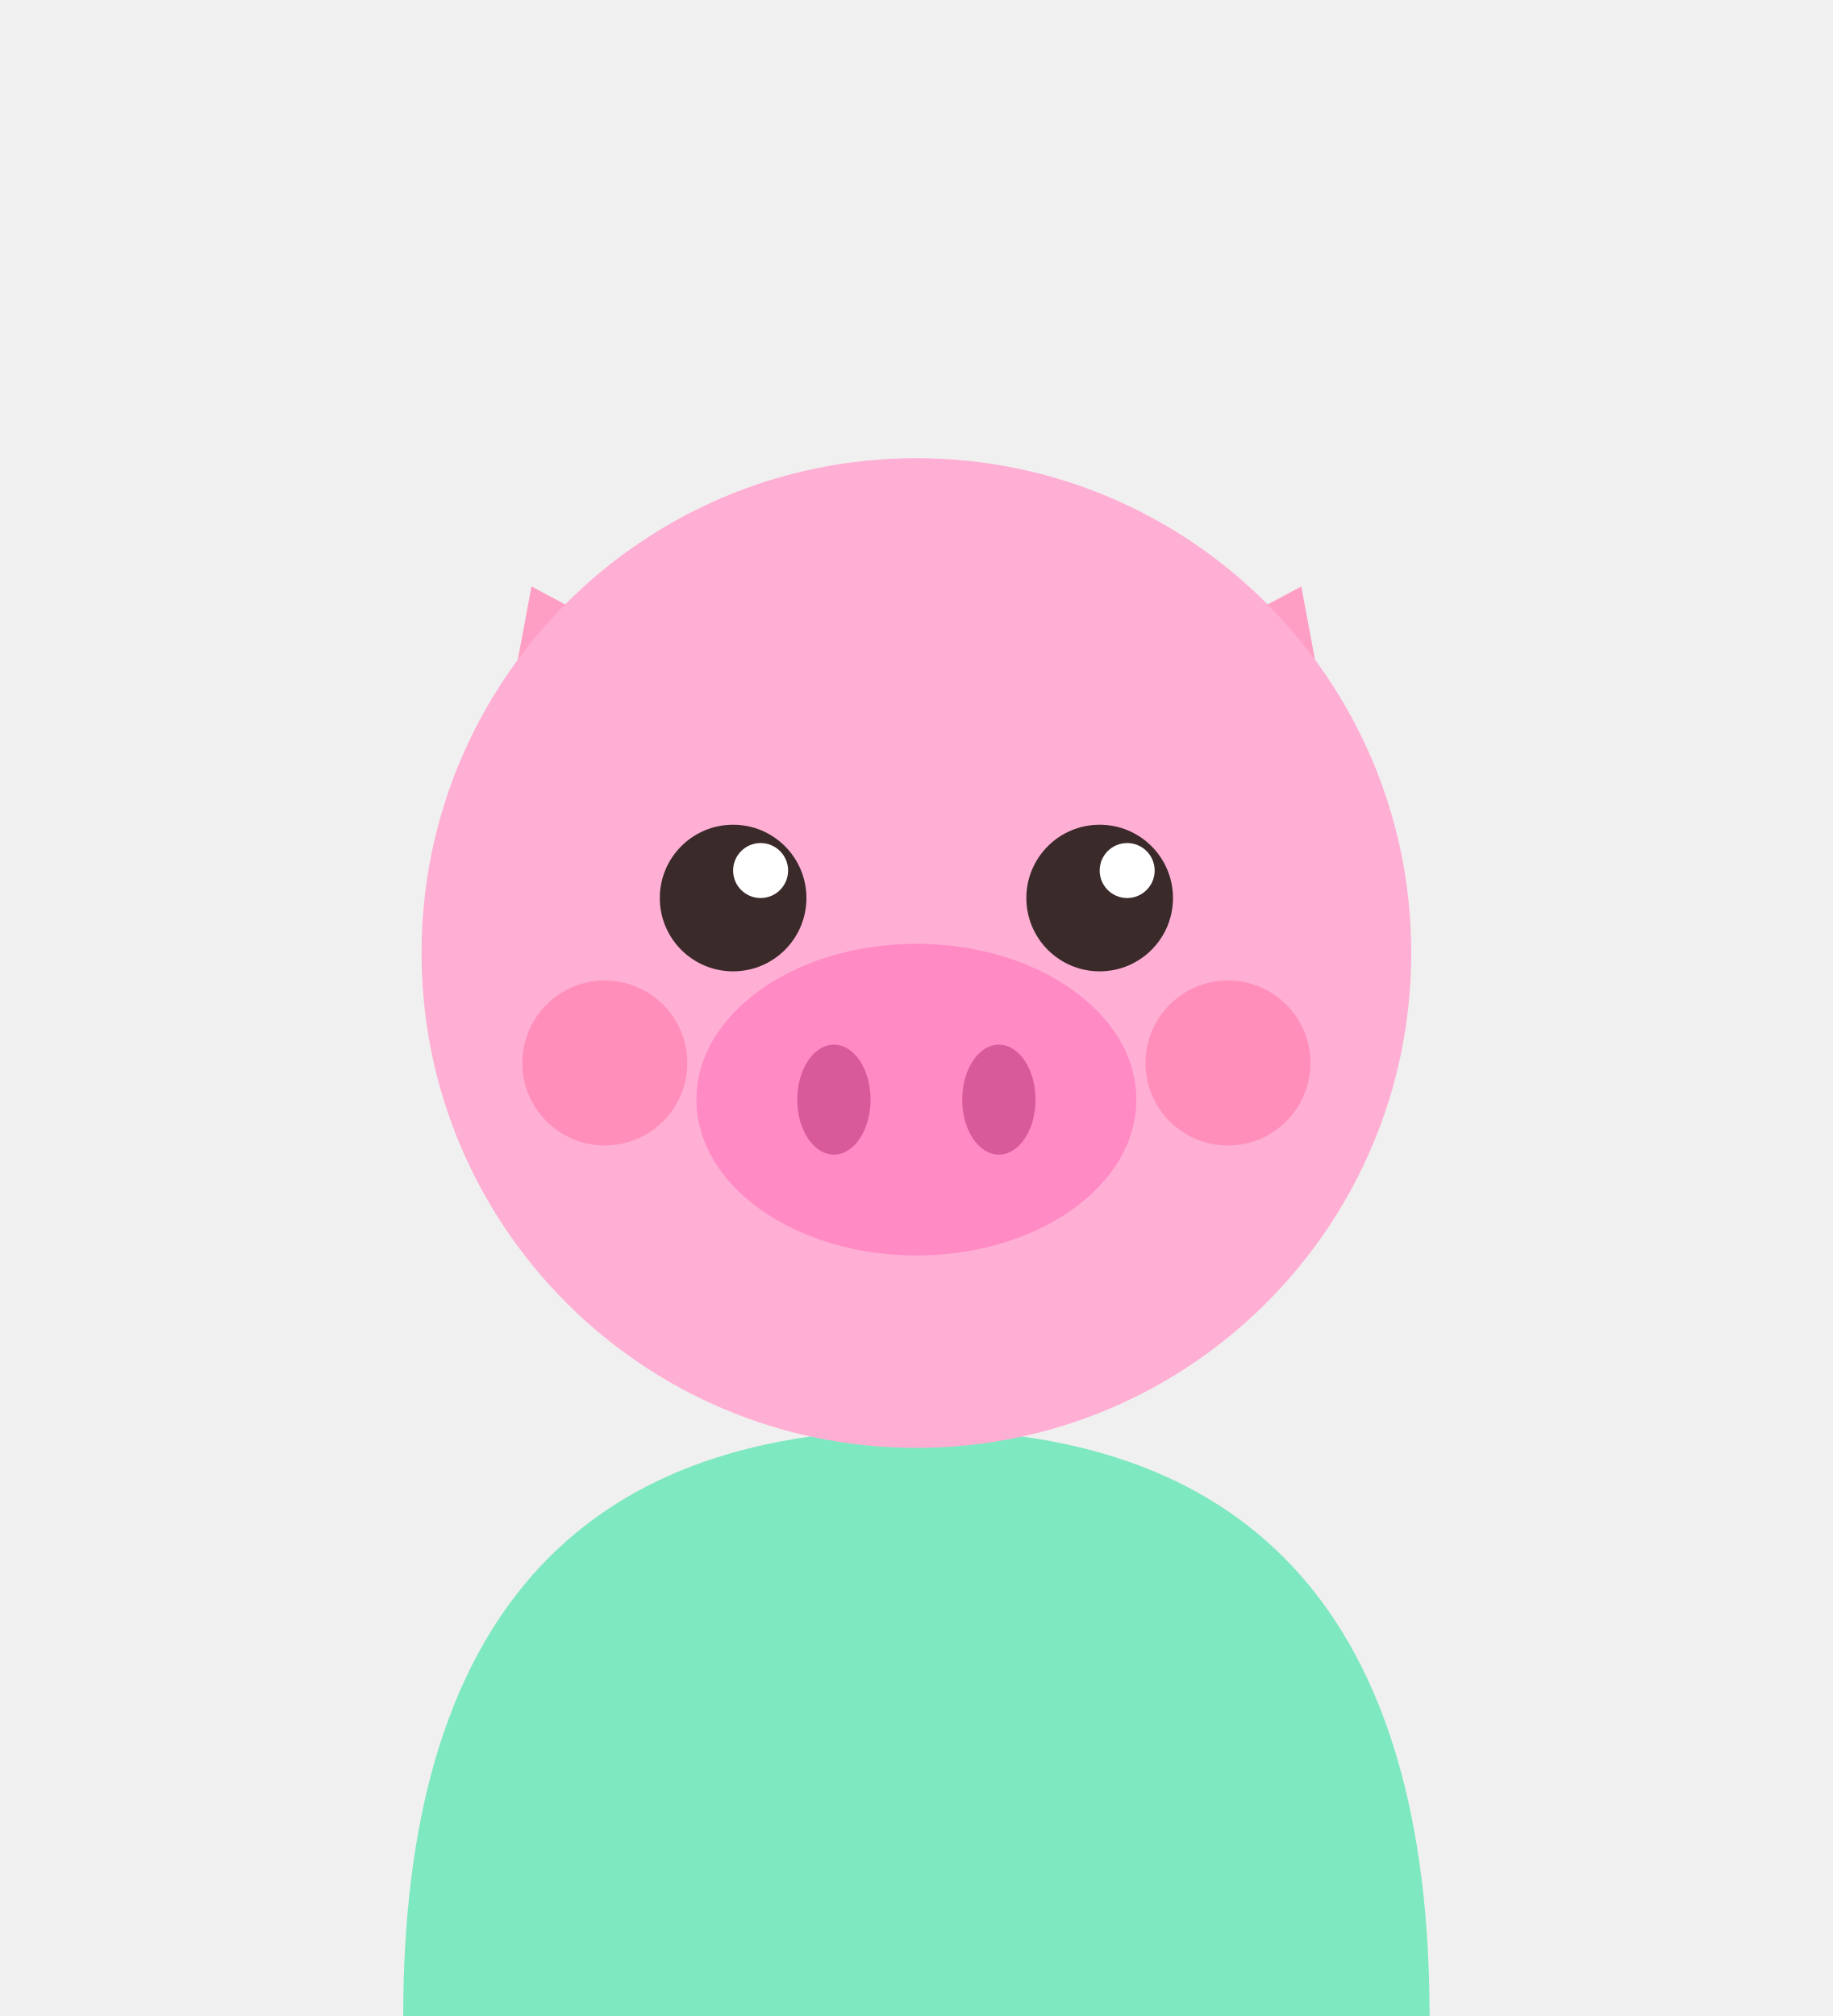
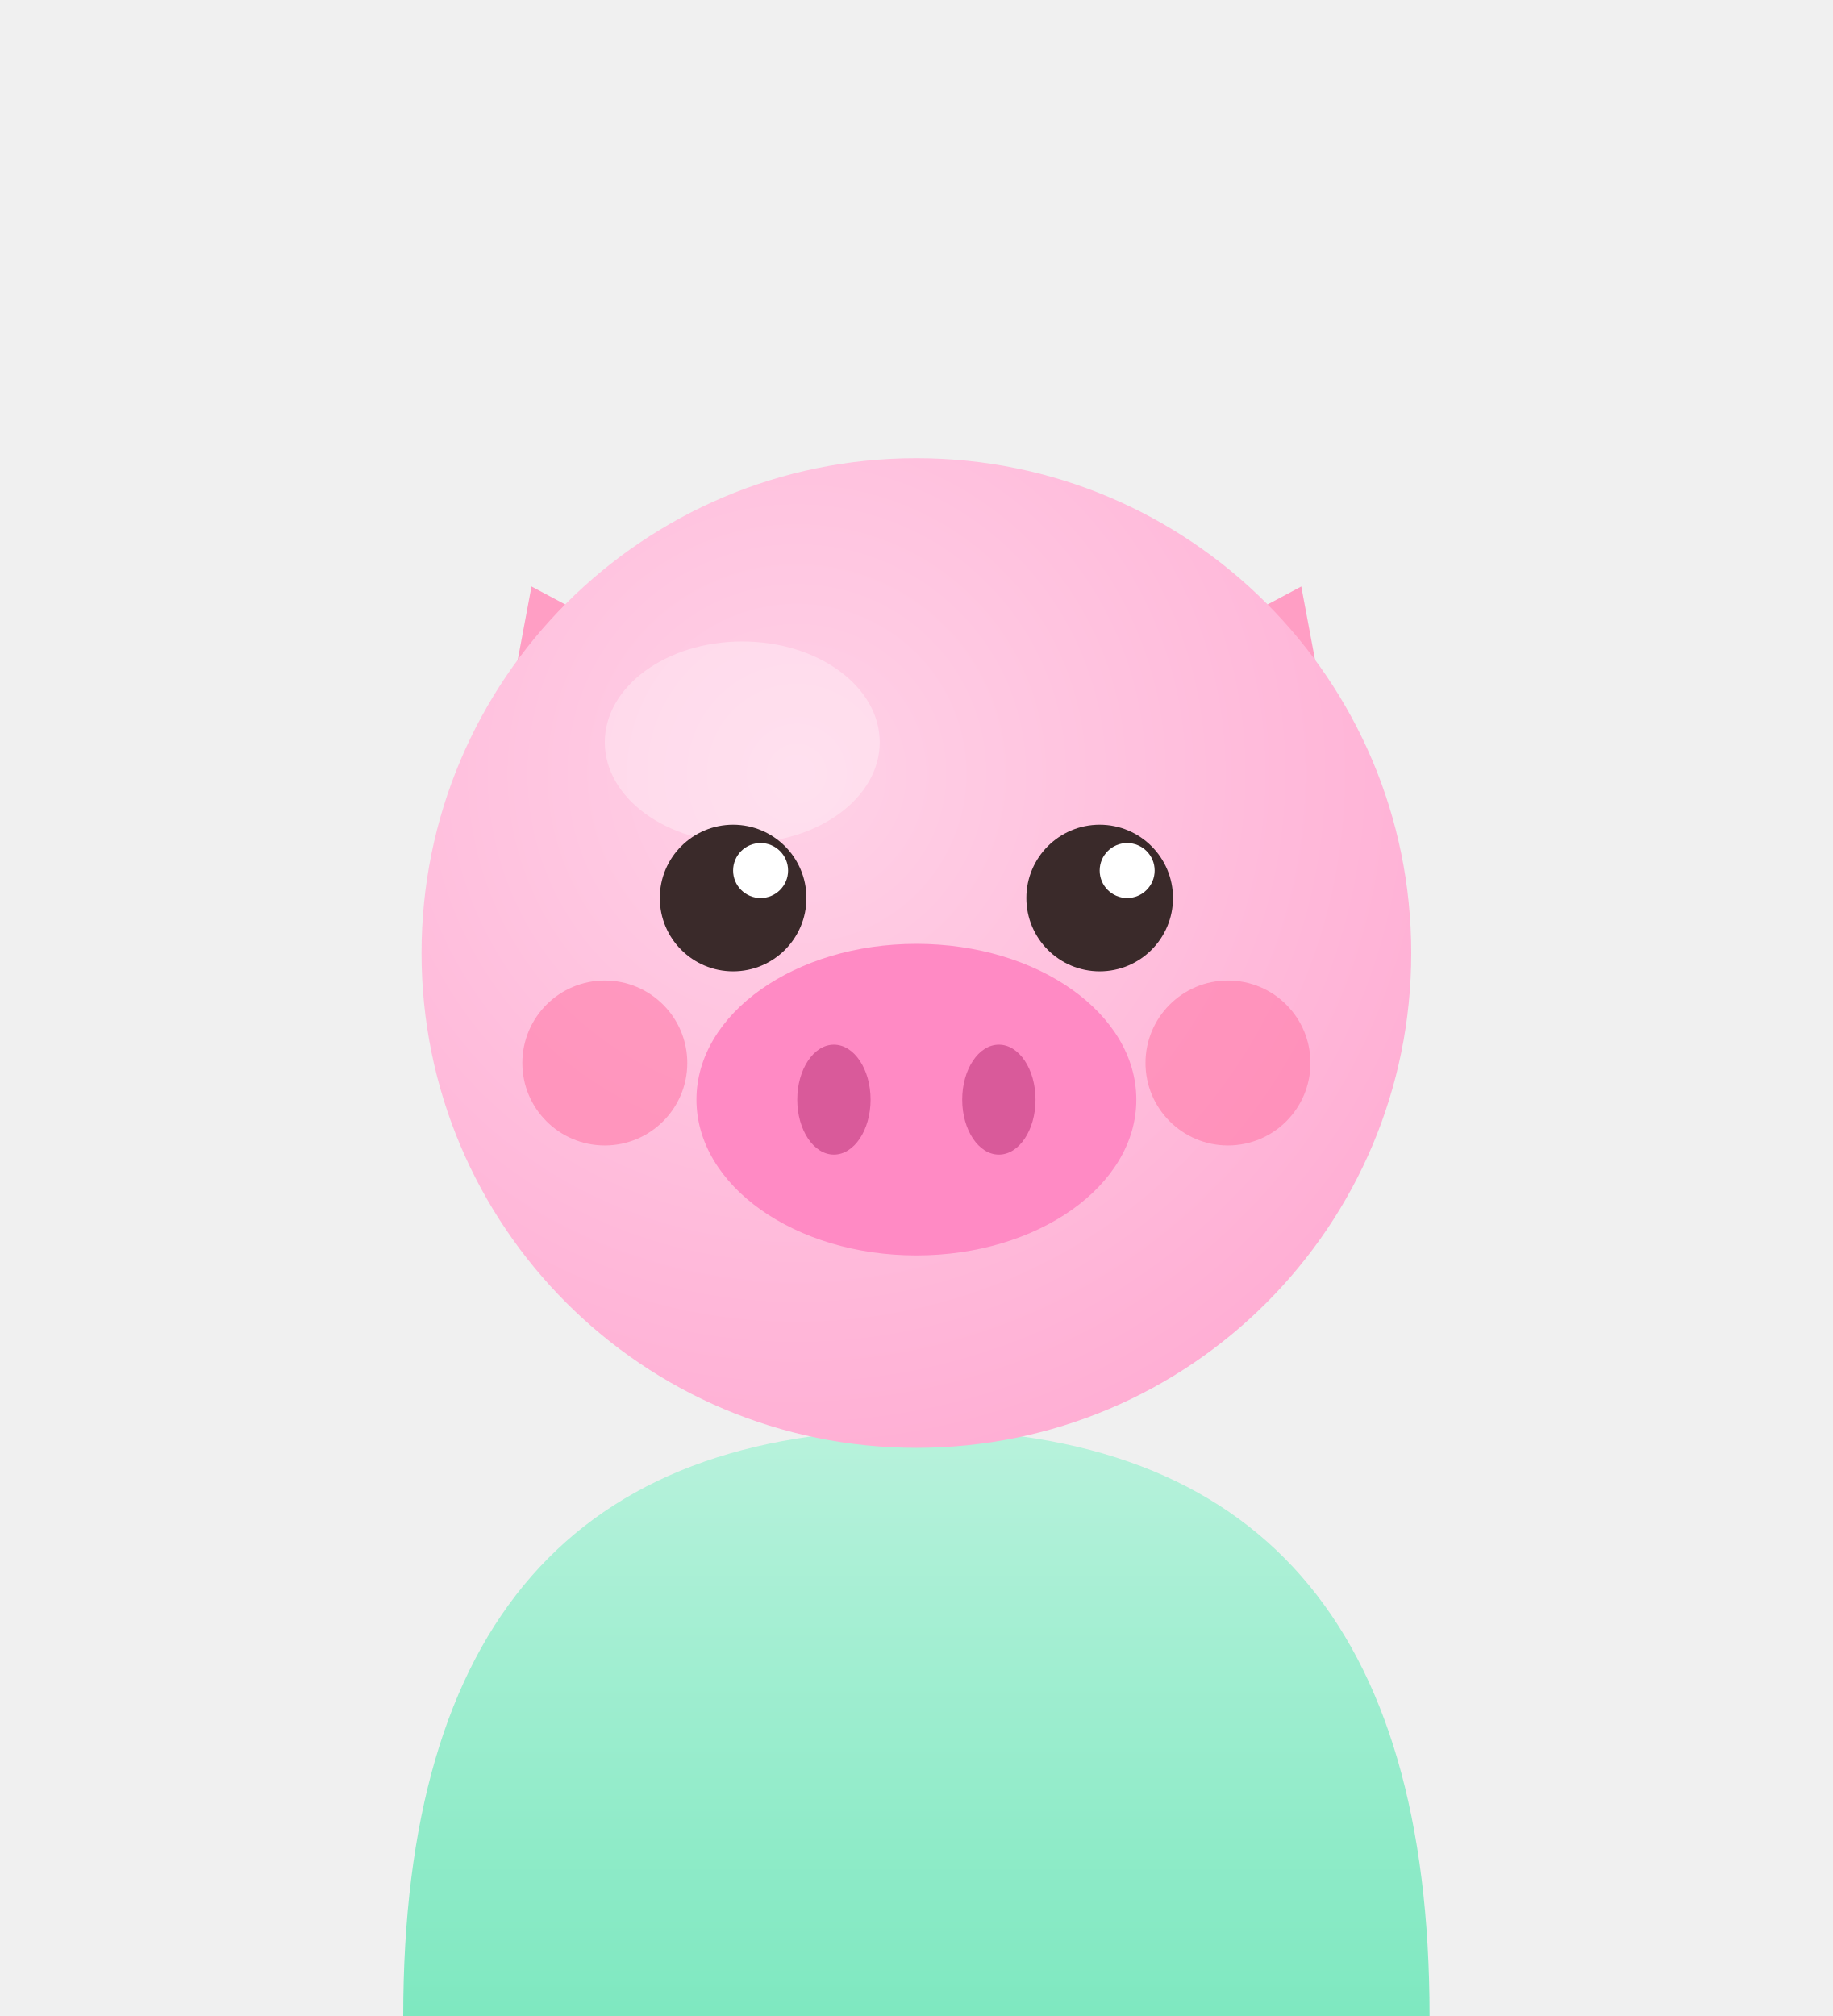
<svg xmlns="http://www.w3.org/2000/svg" viewBox="0 0 200 220" width="200" height="220">
-   <path d="M44 220 Q44 156 100 156 Q156 156 156 220 Z" fill="#7ee8c0" />
+   <defs>
+     <linearGradient id="bodyGrad" x1="0" y1="0" x2="0" y2="1">
+       <stop offset="0%" stop-color="#b8f2dc" />
+       <stop offset="100%" stop-color="#7ee8c0" />
+     </linearGradient>
+     <radialGradient id="headGrad" cx="38%" cy="32%" r="72%">
+       <stop offset="0%" stop-color="#ffd2e7" />
+       <stop offset="100%" stop-color="#ffaed4" />
+     </radialGradient>
+   </defs>
+   <path d="M44 220 Q44 156 100 156 Q156 156 156 220 Z" fill="url(#bodyGrad)" />
  <path d="M58 64 L52 96 L88 80 Z" fill="#ff9ec4" />
  <path d="M142 64 L148 96 L112 80 Z" fill="#ff9ec4" />
-   <circle cx="100" cy="104" r="54" fill="#ffaed4" />
+   <circle cx="100" cy="104" r="54" fill="url(#headGrad)" />
+   <ellipse cx="81" cy="81" rx="15" ry="11" fill="#ffffff" opacity="0.32" />
  <circle cx="80" cy="98" r="8" fill="#3a2a2a" />
  <circle cx="120" cy="98" r="8" fill="#3a2a2a" />
  <circle cx="83" cy="95" r="3" fill="#fff" />
  <circle cx="123" cy="95" r="3" fill="#fff" />
  <circle cx="66" cy="116" r="9" fill="#ff7aa8" opacity="0.6" />
  <circle cx="134" cy="116" r="9" fill="#ff7aa8" opacity="0.6" />
  <ellipse cx="100" cy="120" rx="24" ry="17" fill="#ff8ac4" />
  <ellipse cx="91" cy="120" rx="4" ry="6" fill="#d95a9a" />
  <ellipse cx="109" cy="120" rx="4" ry="6" fill="#d95a9a" />
</svg>
